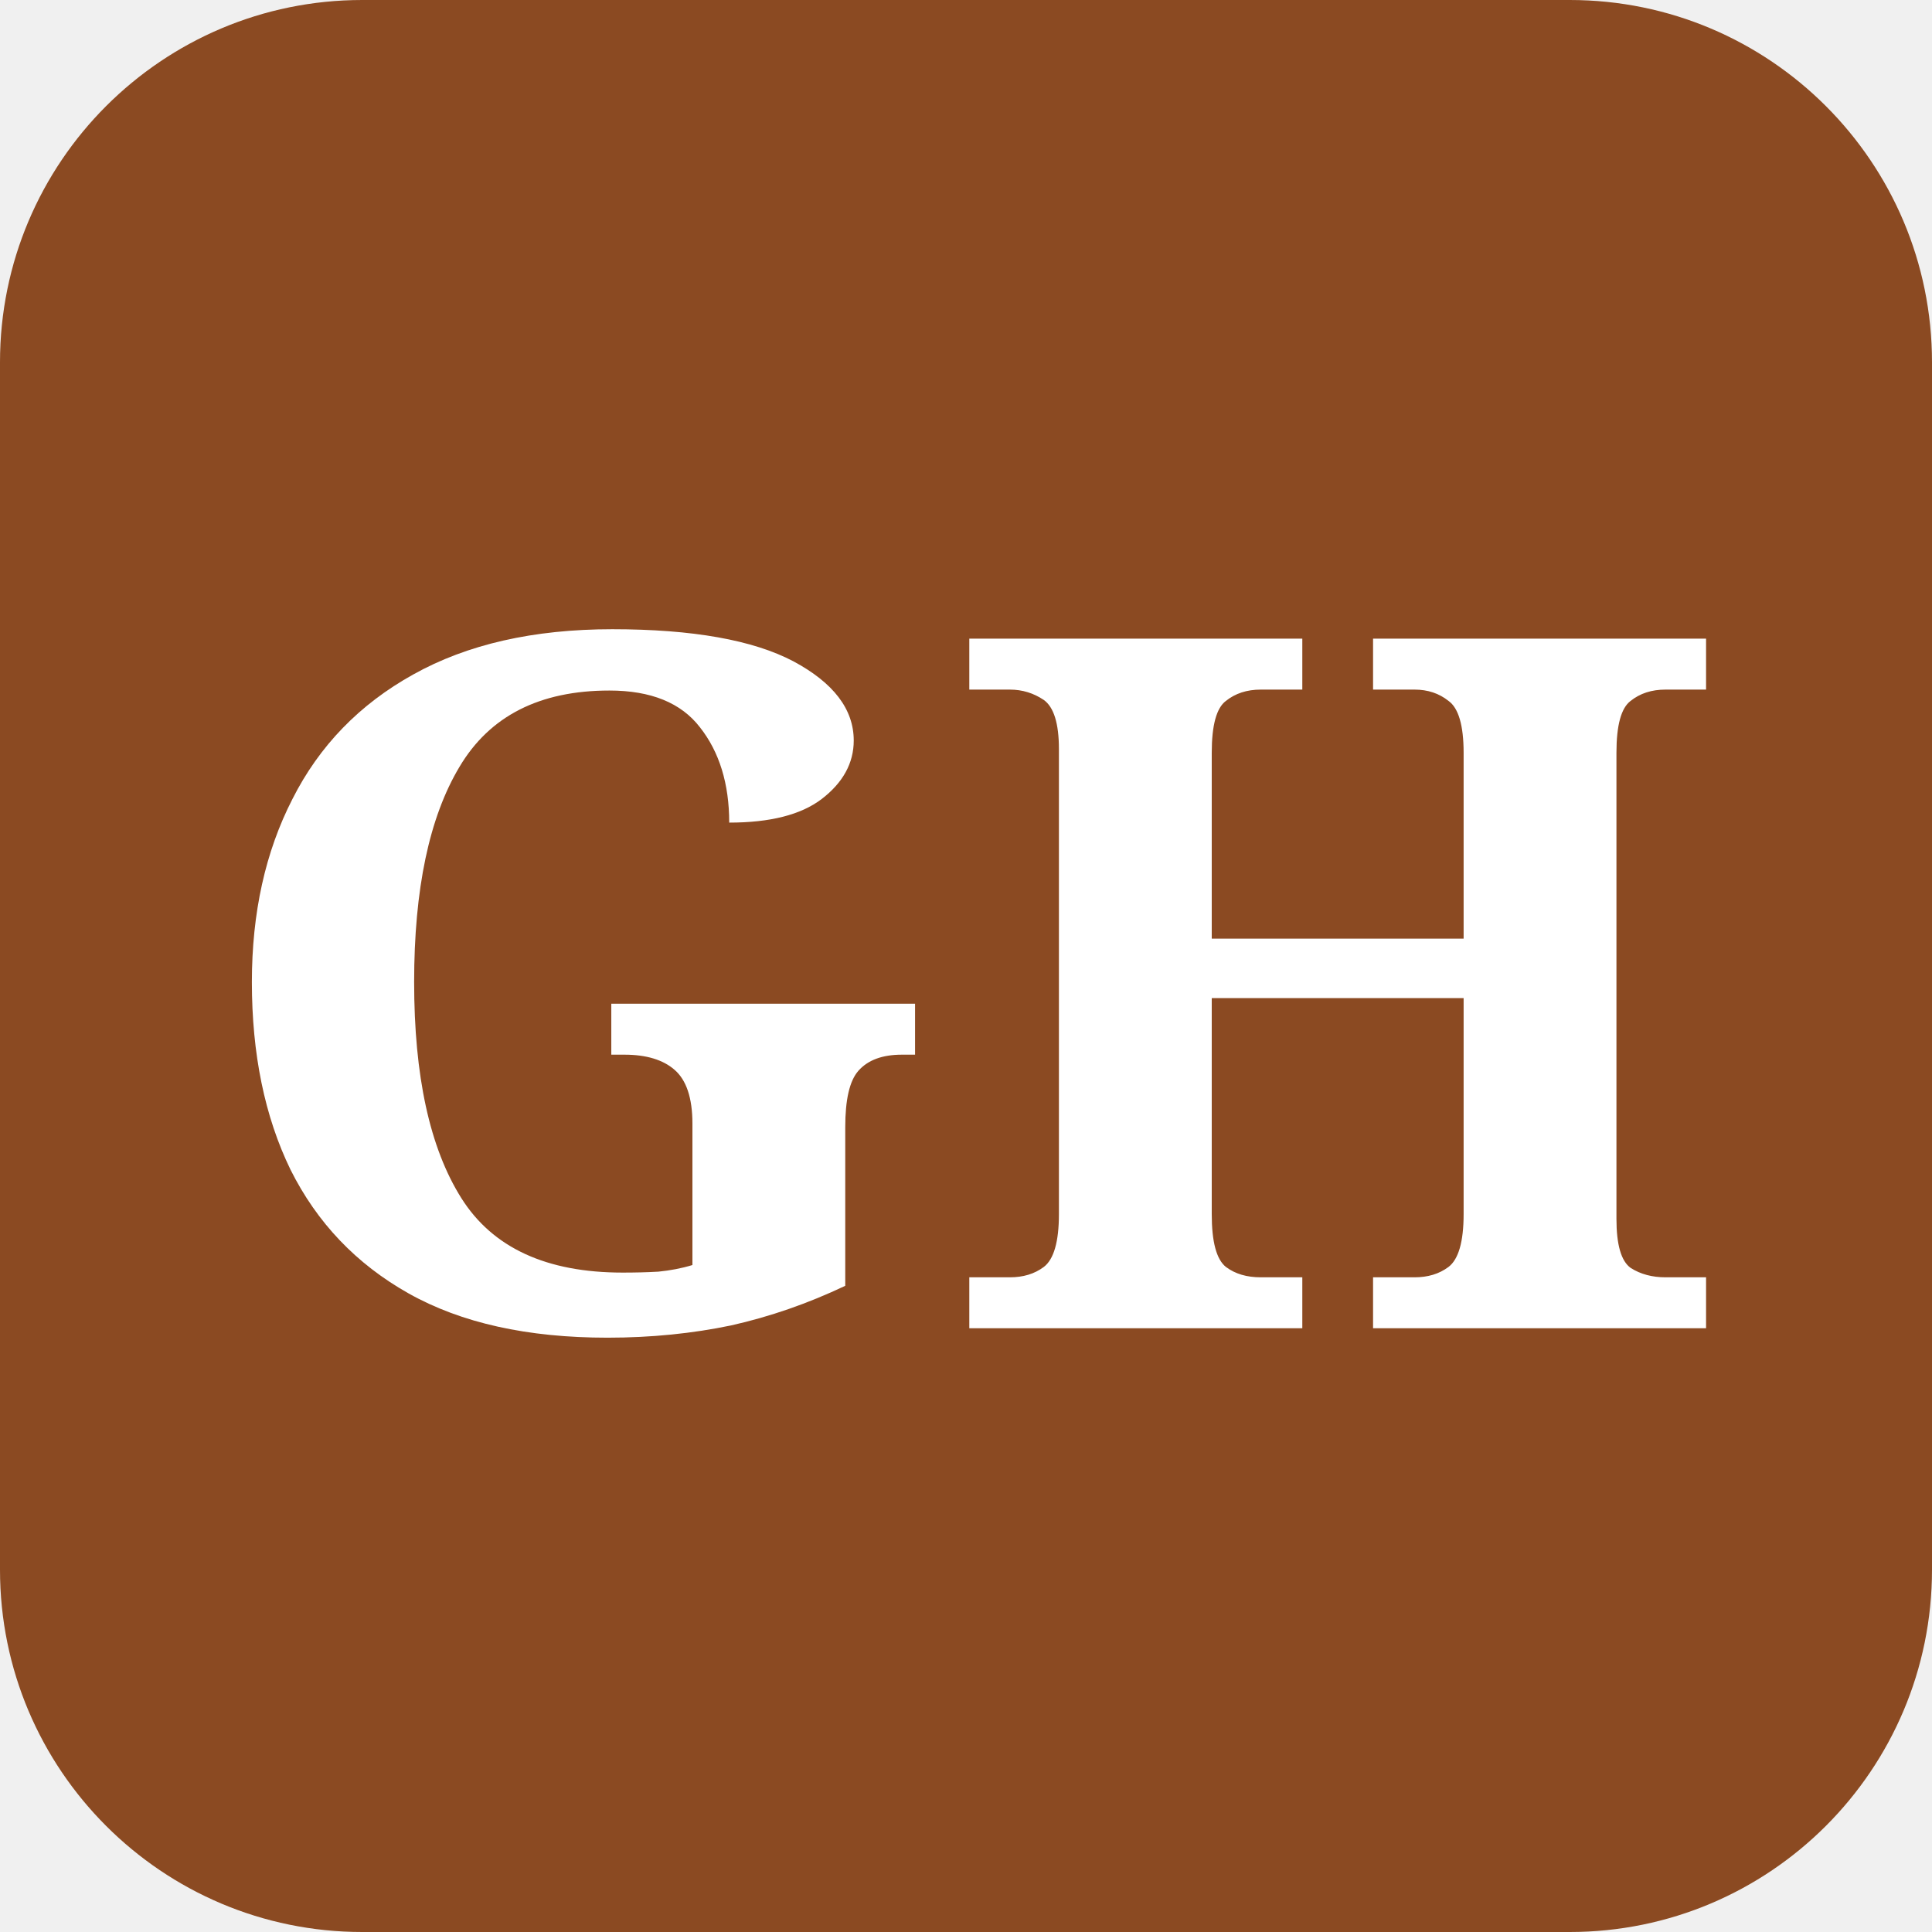
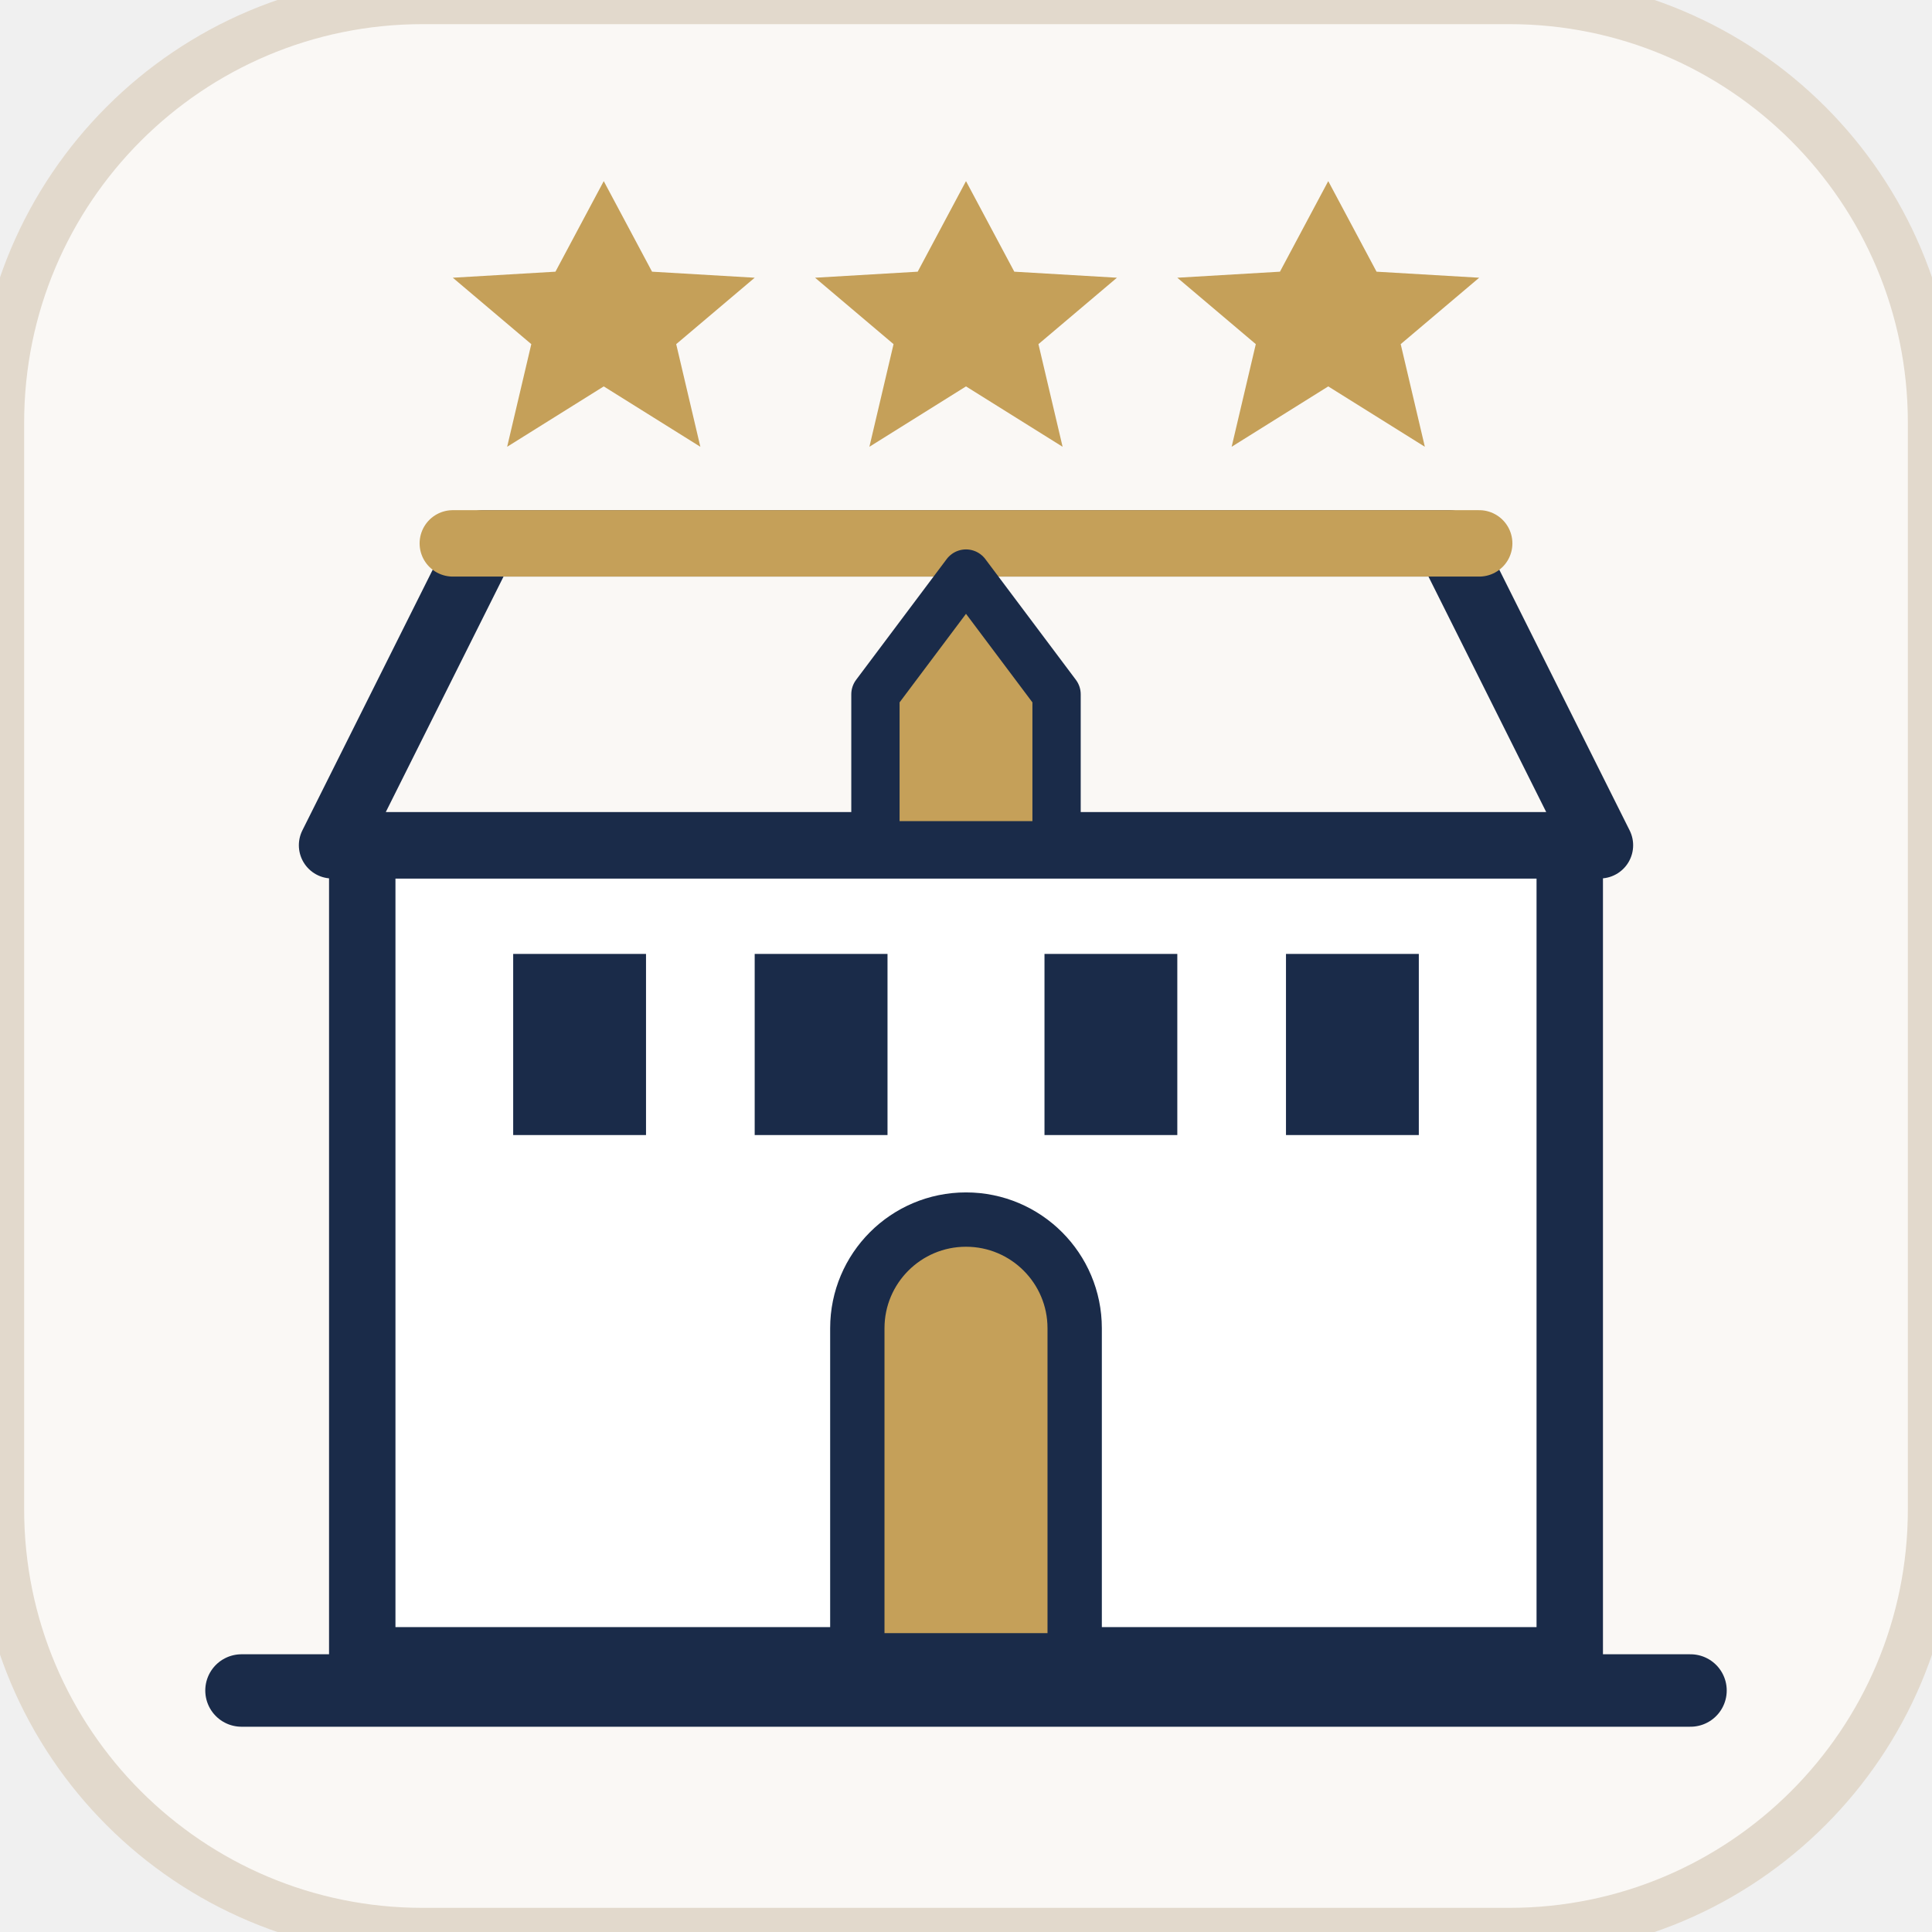
- <svg xmlns="http://www.w3.org/2000/svg" viewBox="0 0 32 32">
-   <rect width="32" height="32" rx="6" fill="#8B4A22" />
-   <text x="16" y="22" font-family="Georgia,serif" font-size="16" font-weight="700" fill="#fff" text-anchor="middle">GH</text>
+ <svg xmlns="http://www.w3.org/2000/svg" viewBox="0 0 32 32" width="32" height="32" fill="none">
+   <rect width="32" height="32" rx="7" fill="#FAF8F5" stroke="#E2D9CC" stroke-width="0.8" />
+   <g fill="#C5A059" transform="translate(16, 5)">
+     <polygon points="-6,-2 -5.2,-0.5 -3.5,-0.4 -4.8,0.7 -4.4,2.4 -6,1.4 -7.6,2.4 -7.2,0.7 -8.5,-0.4 -6.8,-0.5" />
+     <polygon points="0,-2 0.8,-0.5 2.5,-0.4 1.2,0.7 1.6,2.4 0,1.4 -1.6,2.4 -1.2,0.7 -2.5,-0.4 -0.8,-0.5" />
+     <polygon points="6,-2 6.8,-0.5 8.5,-0.4 7.2,0.7 7.6,2.4 6,1.4 4.4,2.4 4.8,0.7 3.5,-0.4 5.2,-0.5" />
+   </g>
+   <line x1="4" y1="28" x2="28" y2="28" stroke="#1A2B49" stroke-width="1.2" stroke-linecap="round" />
+   <rect x="6" y="14" width="20" height="13.5" stroke="#1A2B49" stroke-width="1.1" fill="#FFFFFF" />
+   <polygon points="8,9 24,9 26.5,14 5.5,14" stroke="#1A2B49" stroke-width="1.1" fill="#FAF8F5" stroke-linejoin="round" />
+   <line x1="7.5" y1="9" x2="24.5" y2="9" stroke="#C5A059" stroke-width="1.1" stroke-linecap="round" />
+   <polygon points="14.5,11.5 16,9.5 17.5,11.5 17.5,14 14.5,14" fill="#C5A059" stroke="#1A2B49" stroke-width="0.8" stroke-linejoin="round" />
+   <rect x="8.5" y="15.8" width="2.2" height="3" fill="#1A2B49" />
+   <rect x="12.5" y="15.8" width="2.2" height="3" fill="#1A2B49" />
+   <rect x="17.3" y="15.8" width="2.2" height="3" fill="#1A2B49" />
+   <rect x="21.3" y="15.8" width="2.2" height="3" fill="#1A2B49" />
+   <path d="M 14.2 27.5 L 14.2 22 A 1.8 1.8 0 0 1 17.8 22 L 17.8 27.5 Z" fill="#C5A059" stroke="#1A2B49" stroke-width="0.9" />
</svg>
